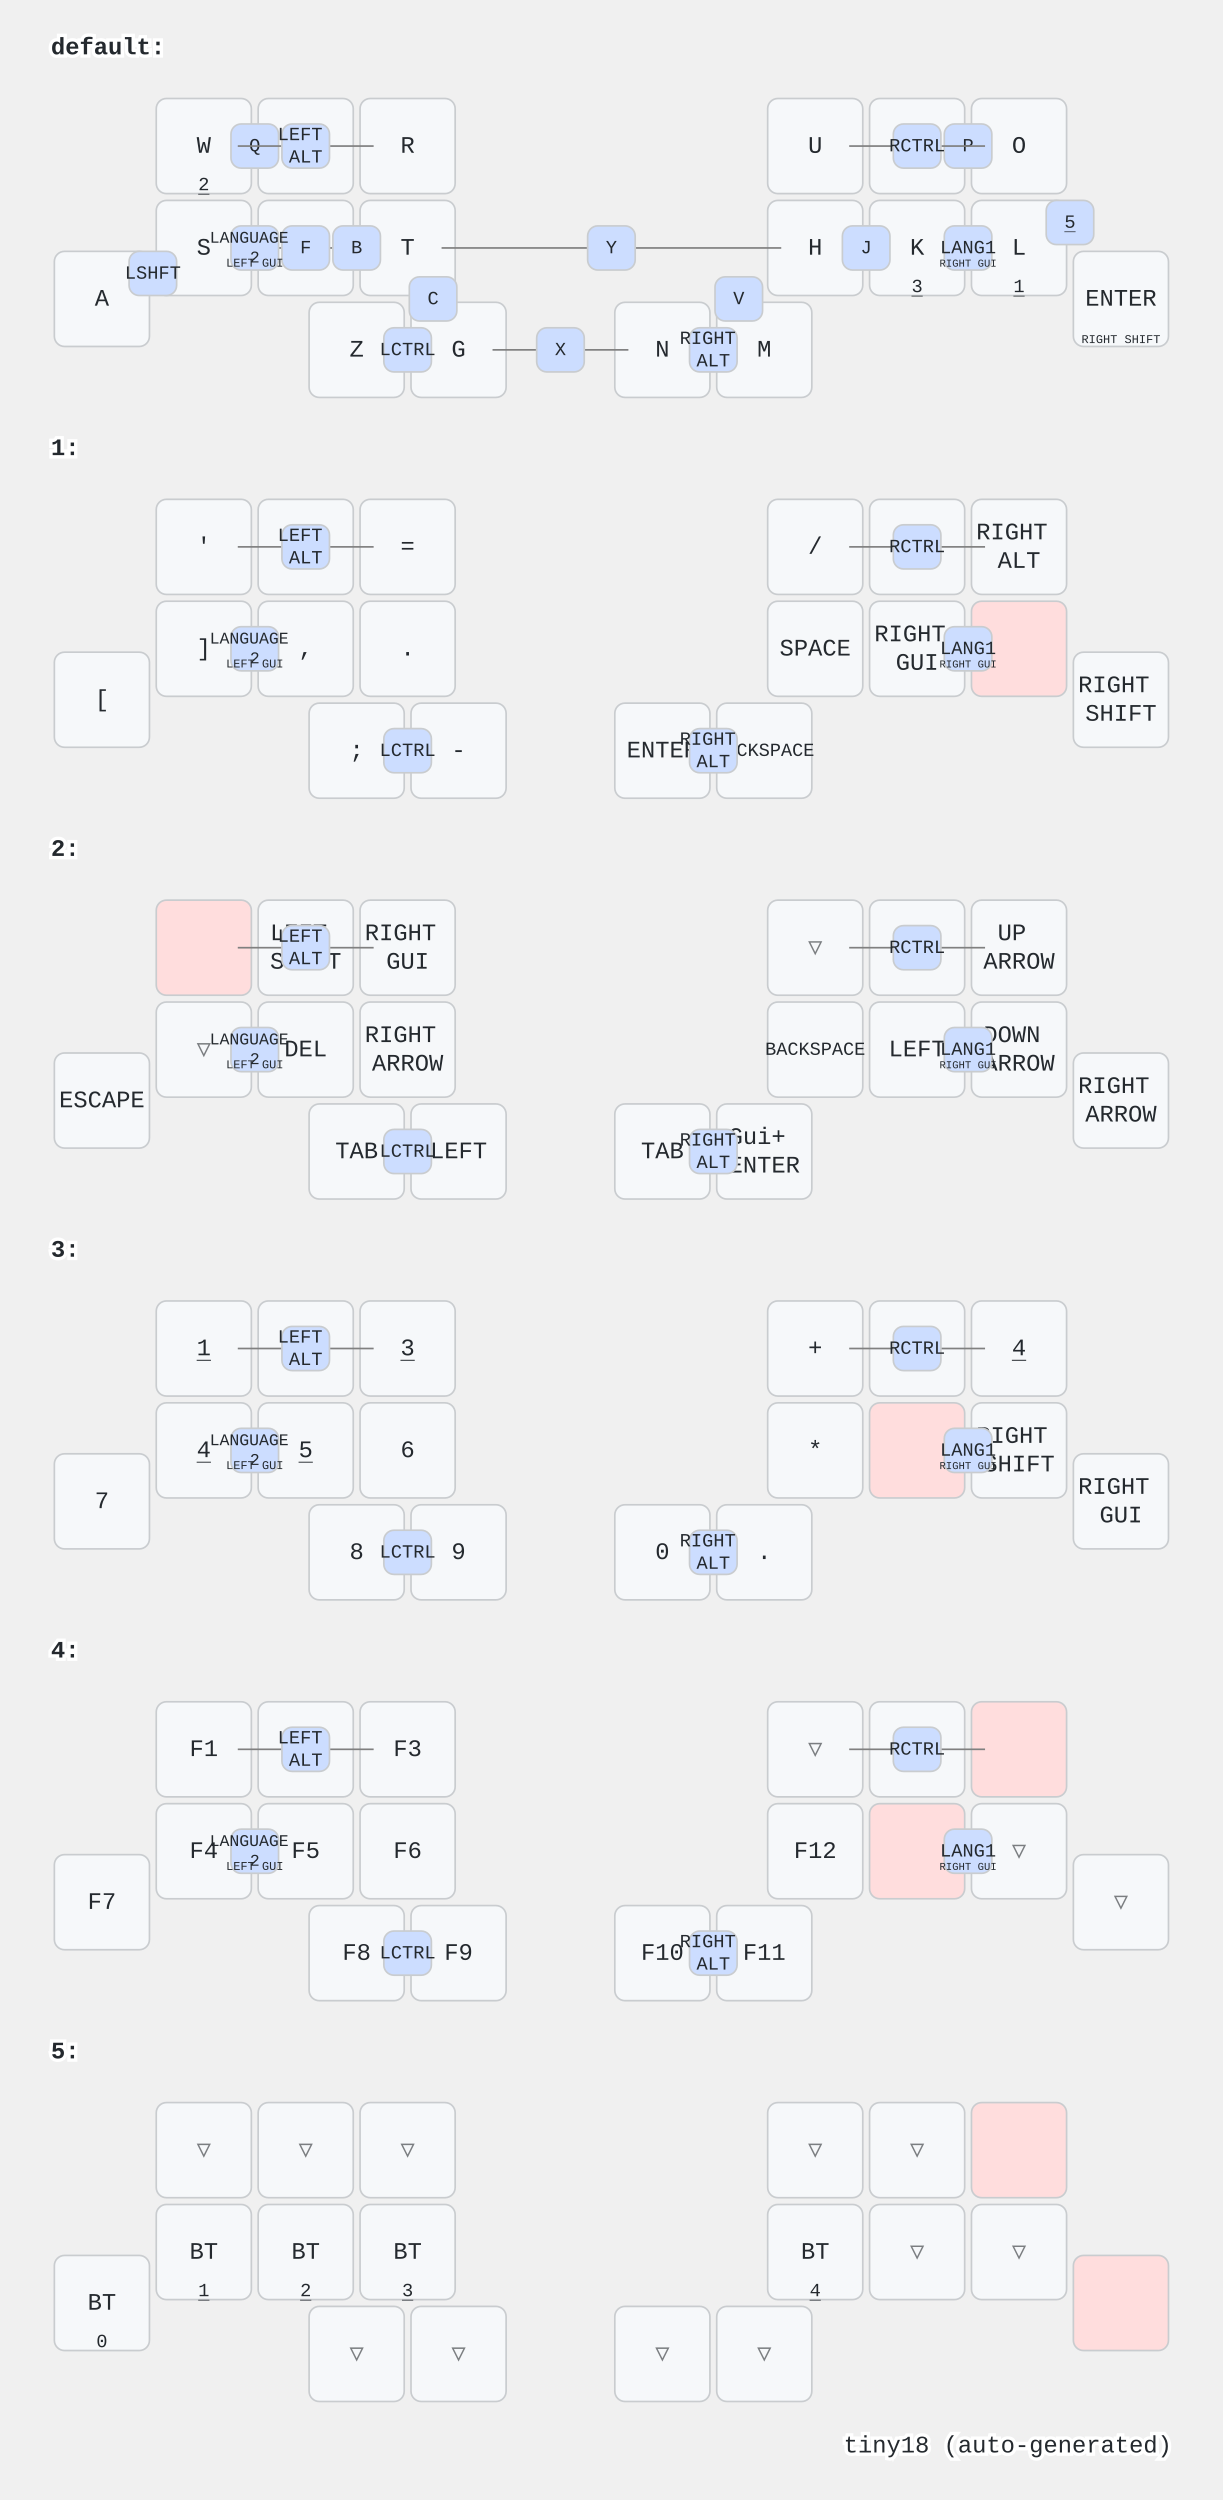
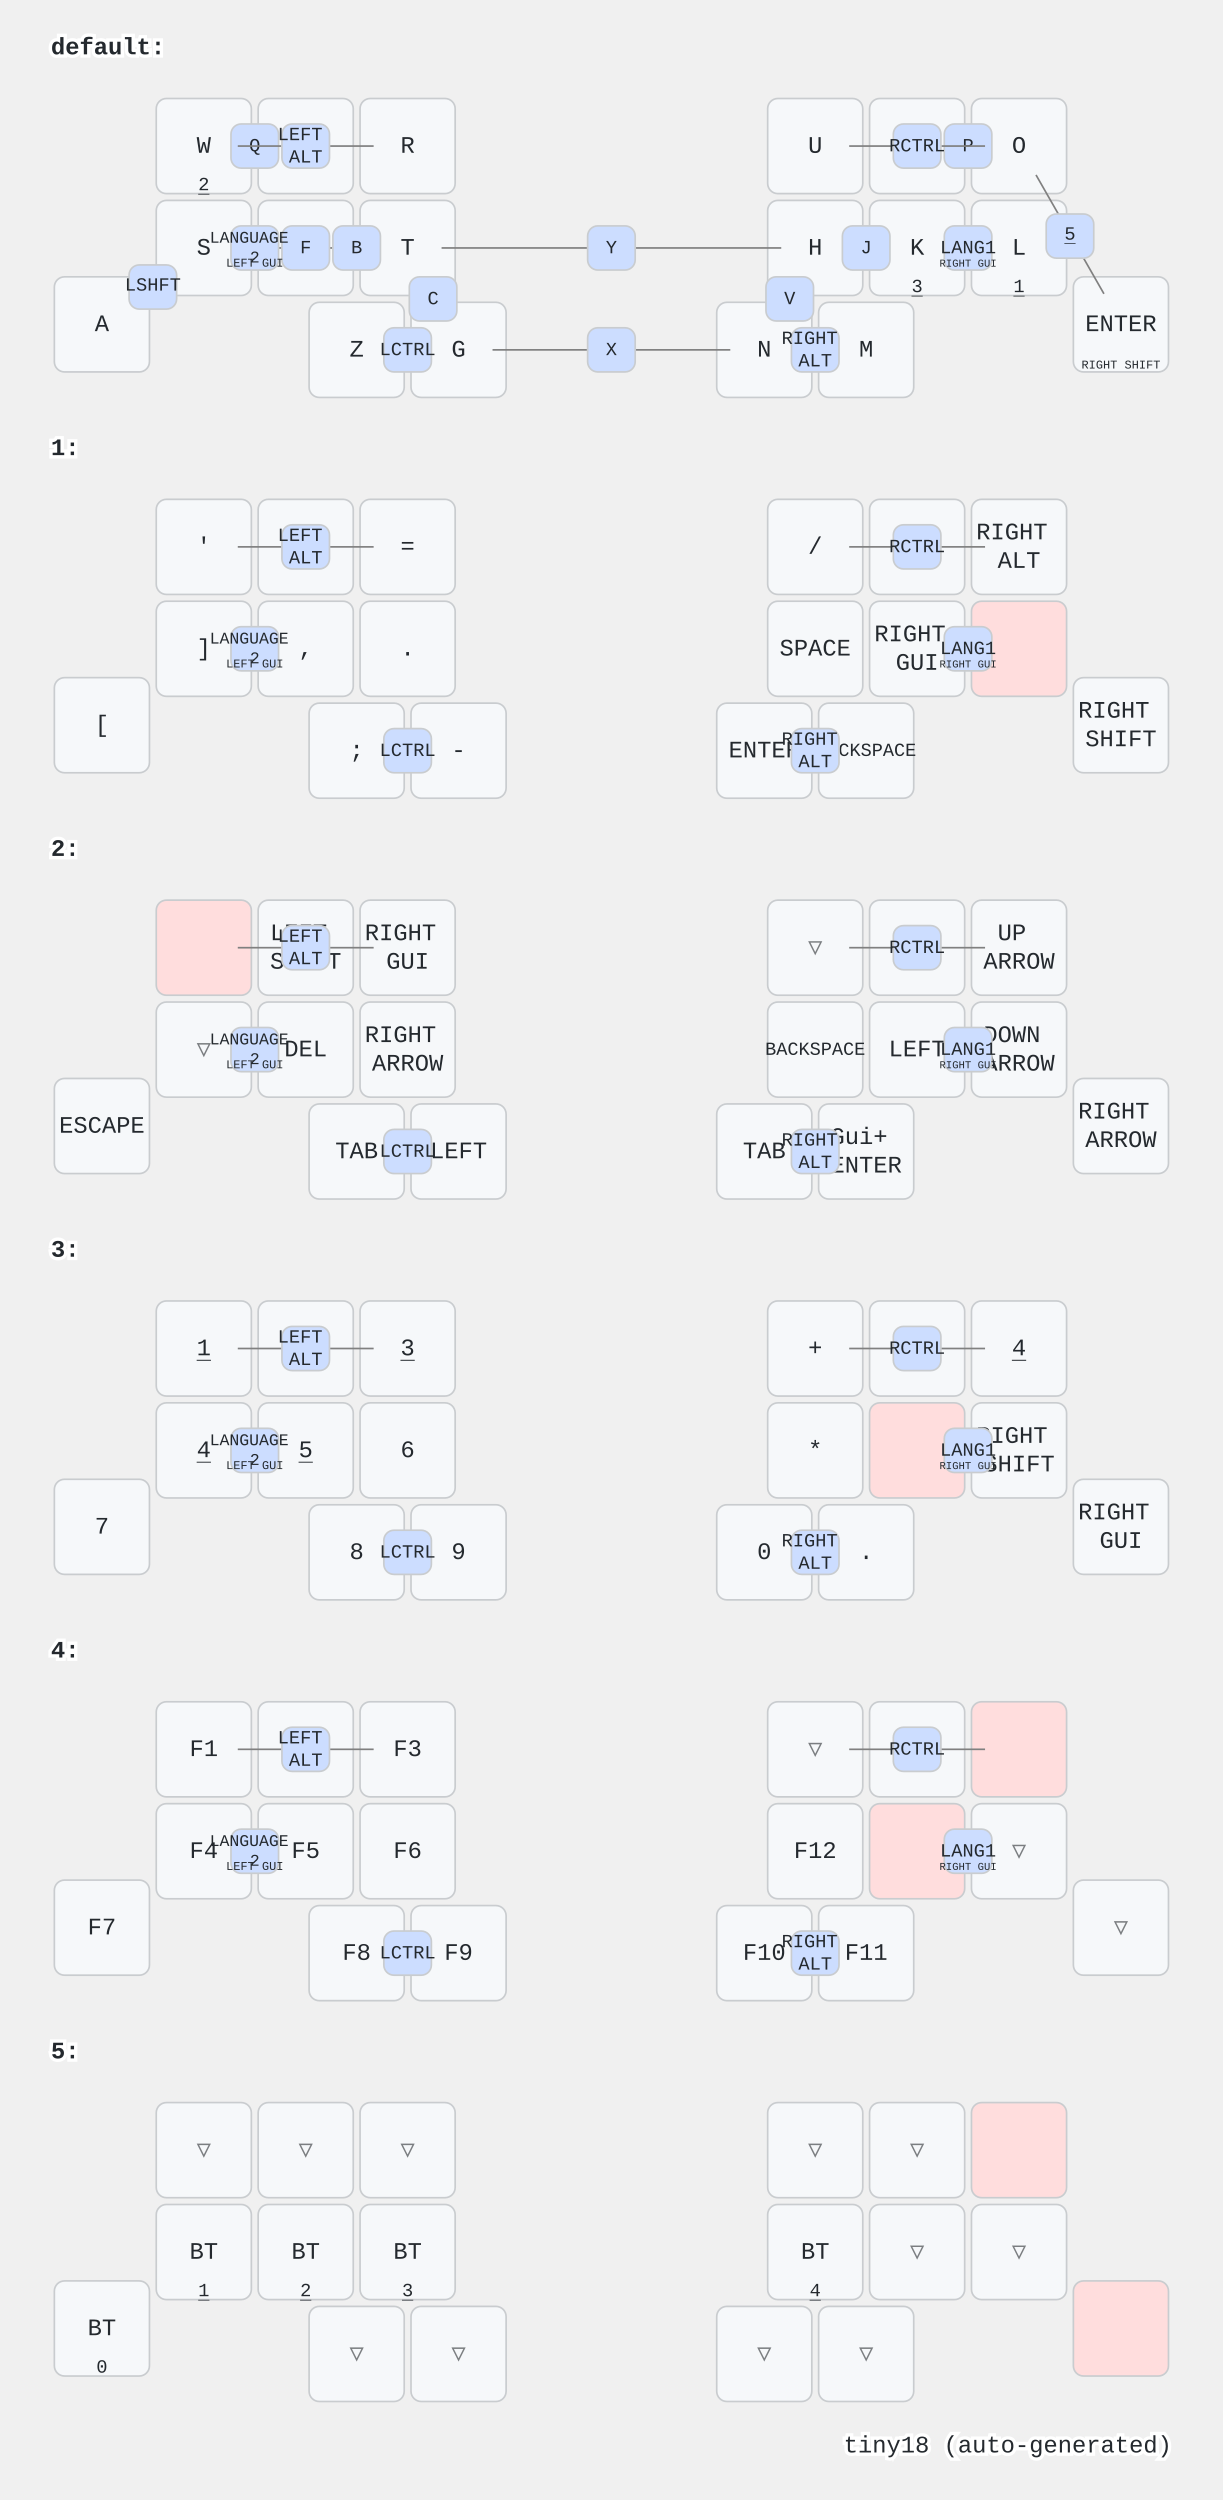
<svg xmlns="http://www.w3.org/2000/svg" width="720" height="1472" viewBox="0 0 720 1472" class="keymap">
  <style>/* inherit to force styles through use tags */
svg path {
    fill: inherit;
}

/* font and background color specifications */
svg.keymap {
    font-family: SFMono-Regular,Consolas,Liberation Mono,Menlo,monospace;
    font-size: 14px;
    font-kerning: normal;
    text-rendering: optimizeLegibility;
    fill: #24292e;
}

/* default key styling */
rect.key {
    fill: #f6f8fa;
}

rect.key, rect.combo {
    stroke: #c9cccf;
    stroke-width: 1;
}

/* default key side styling, only used is draw_key_sides is set */
rect.side {
    filter: brightness(90%);
}

/* color accent for combo boxes */
rect.combo, rect.combo-separate {
    fill: #cdf;
}

/* color accent for held keys */
rect.held, rect.combo.held {
    fill: #fdd;
}

/* color accent for ghost (optional) keys */
rect.ghost, rect.combo.ghost {
    stroke-dasharray: 4, 4;
    stroke-width: 2;
}

text {
    text-anchor: middle;
    dominant-baseline: middle;
}

/* styling for layer labels */
text.label {
    font-weight: bold;
    text-anchor: start;
    stroke: white;
    stroke-width: 4;
    paint-order: stroke;
}

/* styling for optional footer */
text.footer {
    text-anchor: end;
    dominant-baseline: auto;
    stroke: white;
    stroke-width: 4;
    paint-order: stroke;
}

/* styling for combo tap, and key non-tap label text */
text.combo, text.hold, text.shifted, text.left, text.right, text.tl, text.tr, text.bl, text.br {
    font-size: 11px;
}

text.hold, text.bl, text.br {
    text-anchor: middle;
    dominant-baseline: auto;
}

text.shifted, text.tl, text.tr {
    text-anchor: middle;
    dominant-baseline: hanging;
}

text.left, text.tl, text.bl {
    text-anchor: start;
}

text.right, text.tr, text.br {
    text-anchor: end;
}

text.layer-activator {
    text-decoration: underline;
}

/* styling for hold/shifted label text in combo box */
text.combo.hold, text.combo.shifted, text.combo.left, text.combo.right {
    font-size: 8px;
}

/* lighter symbol for transparent keys */
text.trans {
    fill: #7b7e81;
}

/* styling for combo dendrons */
path.combo {
    stroke-width: 1;
    stroke: gray;
    fill: none;
}

/* Start Tabler Icons Cleanup */
/* cannot use height/width with glyphs */
.icon-tabler &gt; path {
    fill: inherit;
    stroke: inherit;
    stroke-width: 2;
}
/* hide tabler's default box */
.icon-tabler &gt; path[stroke="none"][fill="none"] {
    visibility: hidden;
}
/* End Tabler Icons Cleanup */
</style>
  <g transform="translate(30, 0)" class="layer-default">
    <text x="0" y="28" class="label" id="default">default:</text>
    <g transform="translate(0, 56)">
      <g transform="translate(90, 30)" class="key keypos-0">
        <rect rx="6" ry="6" x="-28" y="-28" width="56" height="56" class="key" />
        <text x="0" y="0" class="key tap">W</text>
        <a href="#x_x">
          <text x="0" y="26" class="key hold layer-activator">2</text>
        </a>
      </g>
      <g transform="translate(150, 30)" class="key keypos-1">
        <rect rx="6" ry="6" x="-28" y="-28" width="56" height="56" class="key" />
        <text x="0" y="0" class="key tap">E</text>
      </g>
      <g transform="translate(210, 30)" class="key keypos-2">
        <rect rx="6" ry="6" x="-28" y="-28" width="56" height="56" class="key" />
        <text x="0" y="0" class="key tap">R</text>
      </g>
      <g transform="translate(450, 30)" class="key keypos-3">
        <rect rx="6" ry="6" x="-28" y="-28" width="56" height="56" class="key" />
        <text x="0" y="0" class="key tap">U</text>
      </g>
      <g transform="translate(510, 30)" class="key keypos-4">
        <rect rx="6" ry="6" x="-28" y="-28" width="56" height="56" class="key" />
        <text x="0" y="0" class="key tap">I</text>
      </g>
      <g transform="translate(570, 30)" class="key keypos-5">
        <rect rx="6" ry="6" x="-28" y="-28" width="56" height="56" class="key" />
        <text x="0" y="0" class="key tap">O</text>
      </g>
-       <g transform="translate(30, 120)" class="key keypos-6">
+       <g transform="translate(30, 135)" class="key keypos-6">
        <rect rx="6" ry="6" x="-28" y="-28" width="56" height="56" class="key" />
        <text x="0" y="0" class="key tap">A</text>
      </g>
      <g transform="translate(90, 90)" class="key keypos-7">
        <rect rx="6" ry="6" x="-28" y="-28" width="56" height="56" class="key" />
        <text x="0" y="0" class="key tap">S</text>
      </g>
      <g transform="translate(150, 90)" class="key keypos-8">
        <rect rx="6" ry="6" x="-28" y="-28" width="56" height="56" class="key" />
        <text x="0" y="0" class="key tap">D</text>
      </g>
      <g transform="translate(210, 90)" class="key keypos-9">
        <rect rx="6" ry="6" x="-28" y="-28" width="56" height="56" class="key" />
        <text x="0" y="0" class="key tap">T</text>
      </g>
      <g transform="translate(450, 90)" class="key keypos-10">
        <rect rx="6" ry="6" x="-28" y="-28" width="56" height="56" class="key" />
        <text x="0" y="0" class="key tap">H</text>
      </g>
      <g transform="translate(510, 90)" class="key keypos-11">
        <rect rx="6" ry="6" x="-28" y="-28" width="56" height="56" class="key" />
        <text x="0" y="0" class="key tap">K</text>
        <a href="#x_x">
          <text x="0" y="26" class="key hold layer-activator">3</text>
        </a>
      </g>
      <g transform="translate(570, 90)" class="key keypos-12">
        <rect rx="6" ry="6" x="-28" y="-28" width="56" height="56" class="key" />
        <text x="0" y="0" class="key tap">L</text>
        <a href="#x_x">
          <text x="0" y="26" class="key hold layer-activator">1</text>
        </a>
      </g>
-       <g transform="translate(630, 120)" class="key keypos-13">
+       <g transform="translate(630, 135)" class="key keypos-13">
        <rect rx="6" ry="6" x="-28" y="-28" width="56" height="56" class="key" />
        <text x="0" y="0" class="key tap">ENTER</text>
        <text x="0" y="26" class="key hold">
          <tspan style="font-size: 64%">RIGHT SHIFT</tspan>
        </text>
      </g>
      <g transform="translate(180, 150)" class="key keypos-14">
        <rect rx="6" ry="6" x="-28" y="-28" width="56" height="56" class="key" />
        <text x="0" y="0" class="key tap">Z</text>
      </g>
      <g transform="translate(240, 150)" class="key keypos-15">
        <rect rx="6" ry="6" x="-28" y="-28" width="56" height="56" class="key" />
        <text x="0" y="0" class="key tap">G</text>
      </g>
-       <g transform="translate(360, 150)" class="key keypos-16">
+       <g transform="translate(420, 150)" class="key keypos-16">
        <rect rx="6" ry="6" x="-28" y="-28" width="56" height="56" class="key" />
        <text x="0" y="0" class="key tap">N</text>
      </g>
-       <g transform="translate(420, 150)" class="key keypos-17">
+       <g transform="translate(480, 150)" class="key keypos-17">
        <rect rx="6" ry="6" x="-28" y="-28" width="56" height="56" class="key" />
        <text x="0" y="0" class="key tap">M</text>
      </g>
      <g class="combo combopos-0">
        <rect rx="6" ry="6" x="106" y="17" width="28" height="26" class="combo" />
        <text x="120" y="30" class="combo tap">Q</text>
      </g>
      <g class="combo combopos-1">
        <path d="M150,90 l40,0" class="combo" />
        <path d="M150,90 l-40,0" class="combo" />
        <rect rx="6" ry="6" x="136" y="77" width="28" height="26" class="combo" />
        <text x="150" y="90" class="combo tap">F</text>
      </g>
      <g class="combo combopos-2">
        <path d="M330,90 l100,0" class="combo" />
        <path d="M330,90 l-100,0" class="combo" />
        <rect rx="6" ry="6" x="316" y="77" width="28" height="26" class="combo" />
        <text x="330" y="90" class="combo tap">Y</text>
      </g>
      <g class="combo combopos-3">
        <rect rx="6" ry="6" x="526" y="17" width="28" height="26" class="combo" />
        <text x="540" y="30" class="combo tap">P</text>
      </g>
      <g class="combo combopos-4">
        <rect rx="6" ry="6" x="166" y="77" width="28" height="26" class="combo" />
        <text x="180" y="90" class="combo tap">B</text>
      </g>
      <g class="combo combopos-5">
        <rect rx="6" ry="6" x="466" y="77" width="28" height="26" class="combo" />
        <text x="480" y="90" class="combo tap">J</text>
      </g>
      <g class="combo combopos-6">
        <rect rx="6" ry="6" x="106" y="77" width="28" height="26" class="combo" />
        <text x="120" y="90" class="combo tap">
          <tspan x="120" dy="-0.6em" style="font-size: 88%">LANGUAGE</tspan>
          <tspan x="120" dy="1.2em" style="font-size: 88%">2</tspan>
        </text>
        <text x="120" y="101" class="combo hold">
          <tspan style="font-size: 88%">LEFT GUI</tspan>
        </text>
      </g>
      <g class="combo combopos-7">
        <rect rx="6" ry="6" x="526" y="77" width="28" height="26" class="combo" />
        <text x="540" y="90" class="combo tap">LANG1</text>
        <text x="540" y="101" class="combo hold">
          <tspan style="font-size: 78%">RIGHT GUI</tspan>
        </text>
      </g>
      <g class="combo combopos-8">
-         <rect rx="6" ry="6" x="46" y="92" width="28" height="26" class="combo" />
-         <text x="60" y="105" class="combo tap">LSHFT</text>
+         <rect rx="6" ry="6" x="46" y="100" width="28" height="26" class="combo" />
+         <text x="60" y="112" class="combo tap">LSHFT</text>
      </g>
      <g class="combo combopos-9">
        <rect rx="6" ry="6" x="196" y="137" width="28" height="26" class="combo" />
        <text x="210" y="150" class="combo tap">LCTRL</text>
      </g>
      <g class="combo combopos-10">
-         <rect rx="6" ry="6" x="376" y="137" width="28" height="26" class="combo" />
-         <text x="390" y="150" class="combo tap">
-           <tspan x="390" dy="-0.6em">RIGHT</tspan>
-           <tspan x="390" dy="1.2em">ALT</tspan>
+         <rect rx="6" ry="6" x="436" y="137" width="28" height="26" class="combo" />
+         <text x="450" y="150" class="combo tap">
+           <tspan x="450" dy="-0.6em">RIGHT</tspan>
+           <tspan x="450" dy="1.2em">ALT</tspan>
        </text>
      </g>
      <g class="combo combopos-11">
-         <rect rx="6" ry="6" x="586" y="62" width="28" height="26" class="combo" />
-         <a href="#x_x">
-           <text x="600" y="75" class="combo tap layer-activator">5</text>
+         <path d="M600,82 l-20,-35" class="combo" />
+         <path d="M600,82 l20,35" class="combo" />
+         <rect rx="6" ry="6" x="586" y="70" width="28" height="26" class="combo" />
+         <a href="#x_x">
+           <text x="600" y="82" class="combo tap layer-activator">5</text>
        </a>
      </g>
      <g class="combo combopos-12">
        <path d="M150,30 l40,0" class="combo" />
        <path d="M150,30 l-40,0" class="combo" />
        <rect rx="6" ry="6" x="136" y="17" width="28" height="26" class="combo" />
        <text x="150" y="30" class="combo tap">
          <tspan x="150" dy="-0.6em">LEFT</tspan>
          <tspan x="150" dy="1.2em">ALT</tspan>
        </text>
      </g>
      <g class="combo combopos-13">
        <path d="M510,30 l-40,0" class="combo" />
        <path d="M510,30 l40,0" class="combo" />
        <rect rx="6" ry="6" x="496" y="17" width="28" height="26" class="combo" />
        <text x="510" y="30" class="combo tap">RCTRL</text>
      </g>
      <g class="combo combopos-14">
-         <path d="M300,150 l-40,0" class="combo" />
-         <path d="M300,150 l40,0" class="combo" />
-         <rect rx="6" ry="6" x="286" y="137" width="28" height="26" class="combo" />
-         <text x="300" y="150" class="combo tap">X</text>
+         <path d="M330,150 l-70,0" class="combo" />
+         <path d="M330,150 l70,0" class="combo" />
+         <rect rx="6" ry="6" x="316" y="137" width="28" height="26" class="combo" />
+         <text x="330" y="150" class="combo tap">X</text>
      </g>
      <g class="combo combopos-15">
        <rect rx="6" ry="6" x="211" y="107" width="28" height="26" class="combo" />
        <text x="225" y="120" class="combo tap">C</text>
      </g>
      <g class="combo combopos-16">
-         <rect rx="6" ry="6" x="391" y="107" width="28" height="26" class="combo" />
-         <text x="405" y="120" class="combo tap">V</text>
+         <rect rx="6" ry="6" x="421" y="107" width="28" height="26" class="combo" />
+         <text x="435" y="120" class="combo tap">V</text>
      </g>
    </g>
  </g>
  <g transform="translate(30, 236)" class="layer-1">
    <text x="0" y="28" class="label" id="x_x">1:</text>
    <g transform="translate(0, 56)">
      <g transform="translate(90, 30)" class="key keypos-0">
        <rect rx="6" ry="6" x="-28" y="-28" width="56" height="56" class="key" />
        <text x="0" y="0" class="key tap">'</text>
      </g>
      <g transform="translate(150, 30)" class="key keypos-1">
        <rect rx="6" ry="6" x="-28" y="-28" width="56" height="56" class="key" />
        <text x="0" y="0" class="key tap">\</text>
      </g>
      <g transform="translate(210, 30)" class="key keypos-2">
        <rect rx="6" ry="6" x="-28" y="-28" width="56" height="56" class="key" />
        <text x="0" y="0" class="key tap">=</text>
      </g>
      <g transform="translate(450, 30)" class="key keypos-3">
        <rect rx="6" ry="6" x="-28" y="-28" width="56" height="56" class="key" />
        <text x="0" y="0" class="key tap">/</text>
      </g>
      <g transform="translate(510, 30)" class="key keypos-4">
        <rect rx="6" ry="6" x="-28" y="-28" width="56" height="56" class="key" />
        <text x="0" y="0" class="key tap">`</text>
      </g>
      <g transform="translate(570, 30)" class="key keypos-5">
        <rect rx="6" ry="6" x="-28" y="-28" width="56" height="56" class="key" />
        <text x="0" y="0" class="key tap">
          <tspan x="0" dy="-0.6em">RIGHT</tspan>
          <tspan x="0" dy="1.2em">ALT</tspan>
        </text>
      </g>
-       <g transform="translate(30, 120)" class="key keypos-6">
+       <g transform="translate(30, 135)" class="key keypos-6">
        <rect rx="6" ry="6" x="-28" y="-28" width="56" height="56" class="key" />
        <text x="0" y="0" class="key tap">[</text>
      </g>
      <g transform="translate(90, 90)" class="key keypos-7">
        <rect rx="6" ry="6" x="-28" y="-28" width="56" height="56" class="key" />
        <text x="0" y="0" class="key tap">]</text>
      </g>
      <g transform="translate(150, 90)" class="key keypos-8">
        <rect rx="6" ry="6" x="-28" y="-28" width="56" height="56" class="key" />
        <text x="0" y="0" class="key tap">,</text>
      </g>
      <g transform="translate(210, 90)" class="key keypos-9">
        <rect rx="6" ry="6" x="-28" y="-28" width="56" height="56" class="key" />
        <text x="0" y="0" class="key tap">.</text>
      </g>
      <g transform="translate(450, 90)" class="key keypos-10">
        <rect rx="6" ry="6" x="-28" y="-28" width="56" height="56" class="key" />
        <text x="0" y="0" class="key tap">SPACE</text>
      </g>
      <g transform="translate(510, 90)" class="key keypos-11">
        <rect rx="6" ry="6" x="-28" y="-28" width="56" height="56" class="key" />
        <text x="0" y="0" class="key tap">
          <tspan x="0" dy="-0.6em">RIGHT</tspan>
          <tspan x="0" dy="1.2em">GUI</tspan>
        </text>
      </g>
      <g transform="translate(570, 90)" class="key held keypos-12">
        <rect rx="6" ry="6" x="-28" y="-28" width="56" height="56" class="key held" />
      </g>
-       <g transform="translate(630, 120)" class="key keypos-13">
+       <g transform="translate(630, 135)" class="key keypos-13">
        <rect rx="6" ry="6" x="-28" y="-28" width="56" height="56" class="key" />
        <text x="0" y="0" class="key tap">
          <tspan x="0" dy="-0.6em">RIGHT</tspan>
          <tspan x="0" dy="1.2em">SHIFT</tspan>
        </text>
      </g>
      <g transform="translate(180, 150)" class="key keypos-14">
        <rect rx="6" ry="6" x="-28" y="-28" width="56" height="56" class="key" />
        <text x="0" y="0" class="key tap">;</text>
      </g>
      <g transform="translate(240, 150)" class="key keypos-15">
        <rect rx="6" ry="6" x="-28" y="-28" width="56" height="56" class="key" />
        <text x="0" y="0" class="key tap">-</text>
      </g>
-       <g transform="translate(360, 150)" class="key keypos-16">
+       <g transform="translate(420, 150)" class="key keypos-16">
        <rect rx="6" ry="6" x="-28" y="-28" width="56" height="56" class="key" />
        <text x="0" y="0" class="key tap">ENTER</text>
      </g>
-       <g transform="translate(420, 150)" class="key keypos-17">
+       <g transform="translate(480, 150)" class="key keypos-17">
        <rect rx="6" ry="6" x="-28" y="-28" width="56" height="56" class="key" />
        <text x="0" y="0" class="key tap">
          <tspan style="font-size: 78%">BACKSPACE</tspan>
        </text>
      </g>
      <g class="combo combopos-0">
        <rect rx="6" ry="6" x="106" y="77" width="28" height="26" class="combo" />
        <text x="120" y="90" class="combo tap">
          <tspan x="120" dy="-0.6em" style="font-size: 88%">LANGUAGE</tspan>
          <tspan x="120" dy="1.2em" style="font-size: 88%">2</tspan>
        </text>
        <text x="120" y="101" class="combo hold">
          <tspan style="font-size: 88%">LEFT GUI</tspan>
        </text>
      </g>
      <g class="combo combopos-1">
        <rect rx="6" ry="6" x="526" y="77" width="28" height="26" class="combo" />
        <text x="540" y="90" class="combo tap">LANG1</text>
        <text x="540" y="101" class="combo hold">
          <tspan style="font-size: 78%">RIGHT GUI</tspan>
        </text>
      </g>
      <g class="combo combopos-2">
        <rect rx="6" ry="6" x="196" y="137" width="28" height="26" class="combo" />
        <text x="210" y="150" class="combo tap">LCTRL</text>
      </g>
      <g class="combo combopos-3">
-         <rect rx="6" ry="6" x="376" y="137" width="28" height="26" class="combo" />
-         <text x="390" y="150" class="combo tap">
-           <tspan x="390" dy="-0.6em">RIGHT</tspan>
-           <tspan x="390" dy="1.2em">ALT</tspan>
+         <rect rx="6" ry="6" x="436" y="137" width="28" height="26" class="combo" />
+         <text x="450" y="150" class="combo tap">
+           <tspan x="450" dy="-0.6em">RIGHT</tspan>
+           <tspan x="450" dy="1.2em">ALT</tspan>
        </text>
      </g>
      <g class="combo combopos-4">
        <path d="M150,30 l40,0" class="combo" />
        <path d="M150,30 l-40,0" class="combo" />
        <rect rx="6" ry="6" x="136" y="17" width="28" height="26" class="combo" />
        <text x="150" y="30" class="combo tap">
          <tspan x="150" dy="-0.6em">LEFT</tspan>
          <tspan x="150" dy="1.2em">ALT</tspan>
        </text>
      </g>
      <g class="combo combopos-5">
        <path d="M510,30 l-40,0" class="combo" />
        <path d="M510,30 l40,0" class="combo" />
        <rect rx="6" ry="6" x="496" y="17" width="28" height="26" class="combo" />
        <text x="510" y="30" class="combo tap">RCTRL</text>
      </g>
    </g>
  </g>
  <g transform="translate(30, 472)" class="layer-2">
    <text x="0" y="28" class="label" id="x_x">2:</text>
    <g transform="translate(0, 56)">
      <g transform="translate(90, 30)" class="key held keypos-0">
        <rect rx="6" ry="6" x="-28" y="-28" width="56" height="56" class="key held" />
      </g>
      <g transform="translate(150, 30)" class="key keypos-1">
        <rect rx="6" ry="6" x="-28" y="-28" width="56" height="56" class="key" />
        <text x="0" y="0" class="key tap">
          <tspan x="0" dy="-0.6em">LEFT</tspan>
          <tspan x="0" dy="1.2em">SHIFT</tspan>
        </text>
      </g>
      <g transform="translate(210, 30)" class="key keypos-2">
        <rect rx="6" ry="6" x="-28" y="-28" width="56" height="56" class="key" />
        <text x="0" y="0" class="key tap">
          <tspan x="0" dy="-0.6em">RIGHT</tspan>
          <tspan x="0" dy="1.2em">GUI</tspan>
        </text>
      </g>
      <g transform="translate(450, 30)" class="key trans keypos-3">
        <rect rx="6" ry="6" x="-28" y="-28" width="56" height="56" class="key trans" />
        <text x="0" y="0" class="key trans tap">▽</text>
      </g>
      <g transform="translate(510, 30)" class="key keypos-4">
        <rect rx="6" ry="6" x="-28" y="-28" width="56" height="56" class="key" />
        <text x="0" y="0" class="key tap">|</text>
      </g>
      <g transform="translate(570, 30)" class="key keypos-5">
        <rect rx="6" ry="6" x="-28" y="-28" width="56" height="56" class="key" />
        <text x="0" y="0" class="key tap">
          <tspan x="0" dy="-0.6em">UP</tspan>
          <tspan x="0" dy="1.2em">ARROW</tspan>
        </text>
      </g>
-       <g transform="translate(30, 120)" class="key keypos-6">
+       <g transform="translate(30, 135)" class="key keypos-6">
        <rect rx="6" ry="6" x="-28" y="-28" width="56" height="56" class="key" />
        <text x="0" y="0" class="key tap">ESCAPE</text>
      </g>
      <g transform="translate(90, 90)" class="key trans keypos-7">
        <rect rx="6" ry="6" x="-28" y="-28" width="56" height="56" class="key trans" />
        <text x="0" y="0" class="key trans tap">▽</text>
      </g>
      <g transform="translate(150, 90)" class="key keypos-8">
        <rect rx="6" ry="6" x="-28" y="-28" width="56" height="56" class="key" />
        <text x="0" y="0" class="key tap">DEL</text>
      </g>
      <g transform="translate(210, 90)" class="key keypos-9">
        <rect rx="6" ry="6" x="-28" y="-28" width="56" height="56" class="key" />
        <text x="0" y="0" class="key tap">
          <tspan x="0" dy="-0.6em">RIGHT</tspan>
          <tspan x="0" dy="1.2em">ARROW</tspan>
        </text>
      </g>
      <g transform="translate(450, 90)" class="key keypos-10">
        <rect rx="6" ry="6" x="-28" y="-28" width="56" height="56" class="key" />
        <text x="0" y="0" class="key tap">
          <tspan style="font-size: 78%">BACKSPACE</tspan>
        </text>
      </g>
      <g transform="translate(510, 90)" class="key keypos-11">
        <rect rx="6" ry="6" x="-28" y="-28" width="56" height="56" class="key" />
        <text x="0" y="0" class="key tap">LEFT</text>
      </g>
      <g transform="translate(570, 90)" class="key keypos-12">
        <rect rx="6" ry="6" x="-28" y="-28" width="56" height="56" class="key" />
        <text x="0" y="0" class="key tap">
          <tspan x="0" dy="-0.6em">DOWN</tspan>
          <tspan x="0" dy="1.2em">ARROW</tspan>
        </text>
      </g>
-       <g transform="translate(630, 120)" class="key keypos-13">
+       <g transform="translate(630, 135)" class="key keypos-13">
        <rect rx="6" ry="6" x="-28" y="-28" width="56" height="56" class="key" />
        <text x="0" y="0" class="key tap">
          <tspan x="0" dy="-0.6em">RIGHT</tspan>
          <tspan x="0" dy="1.2em">ARROW</tspan>
        </text>
      </g>
      <g transform="translate(180, 150)" class="key keypos-14">
        <rect rx="6" ry="6" x="-28" y="-28" width="56" height="56" class="key" />
        <text x="0" y="0" class="key tap">TAB</text>
      </g>
      <g transform="translate(240, 150)" class="key keypos-15">
        <rect rx="6" ry="6" x="-28" y="-28" width="56" height="56" class="key" />
        <text x="0" y="0" class="key tap">LEFT</text>
      </g>
-       <g transform="translate(360, 150)" class="key keypos-16">
+       <g transform="translate(420, 150)" class="key keypos-16">
        <rect rx="6" ry="6" x="-28" y="-28" width="56" height="56" class="key" />
        <text x="0" y="0" class="key tap">TAB</text>
      </g>
-       <g transform="translate(420, 150)" class="key keypos-17">
+       <g transform="translate(480, 150)" class="key keypos-17">
        <rect rx="6" ry="6" x="-28" y="-28" width="56" height="56" class="key" />
        <text x="0" y="0" class="key tap">
          <tspan x="0" dy="-0.6em">Gui+</tspan>
          <tspan x="0" dy="1.2em">ENTER</tspan>
        </text>
      </g>
      <g class="combo combopos-0">
        <rect rx="6" ry="6" x="106" y="77" width="28" height="26" class="combo" />
        <text x="120" y="90" class="combo tap">
          <tspan x="120" dy="-0.6em" style="font-size: 88%">LANGUAGE</tspan>
          <tspan x="120" dy="1.2em" style="font-size: 88%">2</tspan>
        </text>
        <text x="120" y="101" class="combo hold">
          <tspan style="font-size: 88%">LEFT GUI</tspan>
        </text>
      </g>
      <g class="combo combopos-1">
        <rect rx="6" ry="6" x="526" y="77" width="28" height="26" class="combo" />
        <text x="540" y="90" class="combo tap">LANG1</text>
        <text x="540" y="101" class="combo hold">
          <tspan style="font-size: 78%">RIGHT GUI</tspan>
        </text>
      </g>
      <g class="combo combopos-2">
        <rect rx="6" ry="6" x="196" y="137" width="28" height="26" class="combo" />
        <text x="210" y="150" class="combo tap">LCTRL</text>
      </g>
      <g class="combo combopos-3">
-         <rect rx="6" ry="6" x="376" y="137" width="28" height="26" class="combo" />
-         <text x="390" y="150" class="combo tap">
-           <tspan x="390" dy="-0.6em">RIGHT</tspan>
-           <tspan x="390" dy="1.2em">ALT</tspan>
+         <rect rx="6" ry="6" x="436" y="137" width="28" height="26" class="combo" />
+         <text x="450" y="150" class="combo tap">
+           <tspan x="450" dy="-0.6em">RIGHT</tspan>
+           <tspan x="450" dy="1.2em">ALT</tspan>
        </text>
      </g>
      <g class="combo combopos-4">
        <path d="M150,30 l40,0" class="combo" />
        <path d="M150,30 l-40,0" class="combo" />
        <rect rx="6" ry="6" x="136" y="17" width="28" height="26" class="combo" />
        <text x="150" y="30" class="combo tap">
          <tspan x="150" dy="-0.6em">LEFT</tspan>
          <tspan x="150" dy="1.2em">ALT</tspan>
        </text>
      </g>
      <g class="combo combopos-5">
        <path d="M510,30 l-40,0" class="combo" />
        <path d="M510,30 l40,0" class="combo" />
        <rect rx="6" ry="6" x="496" y="17" width="28" height="26" class="combo" />
        <text x="510" y="30" class="combo tap">RCTRL</text>
      </g>
    </g>
  </g>
  <g transform="translate(30, 708)" class="layer-3">
    <text x="0" y="28" class="label" id="x_x">3:</text>
    <g transform="translate(0, 56)">
      <g transform="translate(90, 30)" class="key keypos-0">
        <rect rx="6" ry="6" x="-28" y="-28" width="56" height="56" class="key" />
        <a href="#x_x">
          <text x="0" y="0" class="key tap layer-activator">1</text>
        </a>
      </g>
      <g transform="translate(150, 30)" class="key keypos-1">
        <rect rx="6" ry="6" x="-28" y="-28" width="56" height="56" class="key" />
        <a href="#x_x">
          <text x="0" y="0" class="key tap layer-activator">2</text>
        </a>
      </g>
      <g transform="translate(210, 30)" class="key keypos-2">
        <rect rx="6" ry="6" x="-28" y="-28" width="56" height="56" class="key" />
        <a href="#x_x">
          <text x="0" y="0" class="key tap layer-activator">3</text>
        </a>
      </g>
      <g transform="translate(450, 30)" class="key keypos-3">
        <rect rx="6" ry="6" x="-28" y="-28" width="56" height="56" class="key" />
        <text x="0" y="0" class="key tap">+</text>
      </g>
      <g transform="translate(510, 30)" class="key trans keypos-4">
        <rect rx="6" ry="6" x="-28" y="-28" width="56" height="56" class="key trans" />
        <text x="0" y="0" class="key trans tap">▽</text>
      </g>
      <g transform="translate(570, 30)" class="key keypos-5">
        <rect rx="6" ry="6" x="-28" y="-28" width="56" height="56" class="key" />
        <a href="#x_x">
          <text x="0" y="0" class="key tap layer-activator">4</text>
        </a>
      </g>
-       <g transform="translate(30, 120)" class="key keypos-6">
+       <g transform="translate(30, 135)" class="key keypos-6">
        <rect rx="6" ry="6" x="-28" y="-28" width="56" height="56" class="key" />
        <text x="0" y="0" class="key tap">7</text>
      </g>
      <g transform="translate(90, 90)" class="key keypos-7">
        <rect rx="6" ry="6" x="-28" y="-28" width="56" height="56" class="key" />
        <a href="#x_x">
          <text x="0" y="0" class="key tap layer-activator">4</text>
        </a>
      </g>
      <g transform="translate(150, 90)" class="key keypos-8">
        <rect rx="6" ry="6" x="-28" y="-28" width="56" height="56" class="key" />
        <a href="#x_x">
          <text x="0" y="0" class="key tap layer-activator">5</text>
        </a>
      </g>
      <g transform="translate(210, 90)" class="key keypos-9">
        <rect rx="6" ry="6" x="-28" y="-28" width="56" height="56" class="key" />
        <text x="0" y="0" class="key tap">6</text>
      </g>
      <g transform="translate(450, 90)" class="key keypos-10">
        <rect rx="6" ry="6" x="-28" y="-28" width="56" height="56" class="key" />
        <text x="0" y="0" class="key tap">*</text>
      </g>
      <g transform="translate(510, 90)" class="key held keypos-11">
        <rect rx="6" ry="6" x="-28" y="-28" width="56" height="56" class="key held" />
      </g>
      <g transform="translate(570, 90)" class="key keypos-12">
        <rect rx="6" ry="6" x="-28" y="-28" width="56" height="56" class="key" />
        <text x="0" y="0" class="key tap">
          <tspan x="0" dy="-0.6em">RIGHT</tspan>
          <tspan x="0" dy="1.2em">SHIFT</tspan>
        </text>
      </g>
-       <g transform="translate(630, 120)" class="key keypos-13">
+       <g transform="translate(630, 135)" class="key keypos-13">
        <rect rx="6" ry="6" x="-28" y="-28" width="56" height="56" class="key" />
        <text x="0" y="0" class="key tap">
          <tspan x="0" dy="-0.6em">RIGHT</tspan>
          <tspan x="0" dy="1.2em">GUI</tspan>
        </text>
      </g>
      <g transform="translate(180, 150)" class="key keypos-14">
        <rect rx="6" ry="6" x="-28" y="-28" width="56" height="56" class="key" />
        <text x="0" y="0" class="key tap">8</text>
      </g>
      <g transform="translate(240, 150)" class="key keypos-15">
        <rect rx="6" ry="6" x="-28" y="-28" width="56" height="56" class="key" />
        <text x="0" y="0" class="key tap">9</text>
      </g>
-       <g transform="translate(360, 150)" class="key keypos-16">
+       <g transform="translate(420, 150)" class="key keypos-16">
        <rect rx="6" ry="6" x="-28" y="-28" width="56" height="56" class="key" />
        <text x="0" y="0" class="key tap">0</text>
      </g>
-       <g transform="translate(420, 150)" class="key keypos-17">
+       <g transform="translate(480, 150)" class="key keypos-17">
        <rect rx="6" ry="6" x="-28" y="-28" width="56" height="56" class="key" />
        <text x="0" y="0" class="key tap">.</text>
      </g>
      <g class="combo combopos-0">
        <rect rx="6" ry="6" x="106" y="77" width="28" height="26" class="combo" />
        <text x="120" y="90" class="combo tap">
          <tspan x="120" dy="-0.6em" style="font-size: 88%">LANGUAGE</tspan>
          <tspan x="120" dy="1.2em" style="font-size: 88%">2</tspan>
        </text>
        <text x="120" y="101" class="combo hold">
          <tspan style="font-size: 88%">LEFT GUI</tspan>
        </text>
      </g>
      <g class="combo combopos-1">
        <rect rx="6" ry="6" x="526" y="77" width="28" height="26" class="combo" />
        <text x="540" y="90" class="combo tap">LANG1</text>
        <text x="540" y="101" class="combo hold">
          <tspan style="font-size: 78%">RIGHT GUI</tspan>
        </text>
      </g>
      <g class="combo combopos-2">
        <rect rx="6" ry="6" x="196" y="137" width="28" height="26" class="combo" />
        <text x="210" y="150" class="combo tap">LCTRL</text>
      </g>
      <g class="combo combopos-3">
-         <rect rx="6" ry="6" x="376" y="137" width="28" height="26" class="combo" />
-         <text x="390" y="150" class="combo tap">
-           <tspan x="390" dy="-0.6em">RIGHT</tspan>
-           <tspan x="390" dy="1.2em">ALT</tspan>
+         <rect rx="6" ry="6" x="436" y="137" width="28" height="26" class="combo" />
+         <text x="450" y="150" class="combo tap">
+           <tspan x="450" dy="-0.6em">RIGHT</tspan>
+           <tspan x="450" dy="1.2em">ALT</tspan>
        </text>
      </g>
      <g class="combo combopos-4">
        <path d="M150,30 l40,0" class="combo" />
        <path d="M150,30 l-40,0" class="combo" />
        <rect rx="6" ry="6" x="136" y="17" width="28" height="26" class="combo" />
        <text x="150" y="30" class="combo tap">
          <tspan x="150" dy="-0.6em">LEFT</tspan>
          <tspan x="150" dy="1.2em">ALT</tspan>
        </text>
      </g>
      <g class="combo combopos-5">
        <path d="M510,30 l-40,0" class="combo" />
        <path d="M510,30 l40,0" class="combo" />
        <rect rx="6" ry="6" x="496" y="17" width="28" height="26" class="combo" />
        <text x="510" y="30" class="combo tap">RCTRL</text>
      </g>
    </g>
  </g>
  <g transform="translate(30, 944)" class="layer-4">
    <text x="0" y="28" class="label" id="x_x">4:</text>
    <g transform="translate(0, 56)">
      <g transform="translate(90, 30)" class="key keypos-0">
        <rect rx="6" ry="6" x="-28" y="-28" width="56" height="56" class="key" />
        <text x="0" y="0" class="key tap">F1</text>
      </g>
      <g transform="translate(150, 30)" class="key keypos-1">
        <rect rx="6" ry="6" x="-28" y="-28" width="56" height="56" class="key" />
        <text x="0" y="0" class="key tap">F2</text>
      </g>
      <g transform="translate(210, 30)" class="key keypos-2">
        <rect rx="6" ry="6" x="-28" y="-28" width="56" height="56" class="key" />
        <text x="0" y="0" class="key tap">F3</text>
      </g>
      <g transform="translate(450, 30)" class="key trans keypos-3">
        <rect rx="6" ry="6" x="-28" y="-28" width="56" height="56" class="key trans" />
        <text x="0" y="0" class="key trans tap">▽</text>
      </g>
      <g transform="translate(510, 30)" class="key trans keypos-4">
        <rect rx="6" ry="6" x="-28" y="-28" width="56" height="56" class="key trans" />
        <text x="0" y="0" class="key trans tap">▽</text>
      </g>
      <g transform="translate(570, 30)" class="key held keypos-5">
        <rect rx="6" ry="6" x="-28" y="-28" width="56" height="56" class="key held" />
      </g>
-       <g transform="translate(30, 120)" class="key keypos-6">
+       <g transform="translate(30, 135)" class="key keypos-6">
        <rect rx="6" ry="6" x="-28" y="-28" width="56" height="56" class="key" />
        <text x="0" y="0" class="key tap">F7</text>
      </g>
      <g transform="translate(90, 90)" class="key keypos-7">
        <rect rx="6" ry="6" x="-28" y="-28" width="56" height="56" class="key" />
        <text x="0" y="0" class="key tap">F4</text>
      </g>
      <g transform="translate(150, 90)" class="key keypos-8">
        <rect rx="6" ry="6" x="-28" y="-28" width="56" height="56" class="key" />
        <text x="0" y="0" class="key tap">F5</text>
      </g>
      <g transform="translate(210, 90)" class="key keypos-9">
        <rect rx="6" ry="6" x="-28" y="-28" width="56" height="56" class="key" />
        <text x="0" y="0" class="key tap">F6</text>
      </g>
      <g transform="translate(450, 90)" class="key keypos-10">
        <rect rx="6" ry="6" x="-28" y="-28" width="56" height="56" class="key" />
        <text x="0" y="0" class="key tap">F12</text>
      </g>
      <g transform="translate(510, 90)" class="key held keypos-11">
        <rect rx="6" ry="6" x="-28" y="-28" width="56" height="56" class="key held" />
      </g>
      <g transform="translate(570, 90)" class="key trans keypos-12">
        <rect rx="6" ry="6" x="-28" y="-28" width="56" height="56" class="key trans" />
        <text x="0" y="0" class="key trans tap">▽</text>
      </g>
-       <g transform="translate(630, 120)" class="key trans keypos-13">
+       <g transform="translate(630, 135)" class="key trans keypos-13">
        <rect rx="6" ry="6" x="-28" y="-28" width="56" height="56" class="key trans" />
        <text x="0" y="0" class="key trans tap">▽</text>
      </g>
      <g transform="translate(180, 150)" class="key keypos-14">
        <rect rx="6" ry="6" x="-28" y="-28" width="56" height="56" class="key" />
        <text x="0" y="0" class="key tap">F8</text>
      </g>
      <g transform="translate(240, 150)" class="key keypos-15">
        <rect rx="6" ry="6" x="-28" y="-28" width="56" height="56" class="key" />
        <text x="0" y="0" class="key tap">F9</text>
      </g>
-       <g transform="translate(360, 150)" class="key keypos-16">
+       <g transform="translate(420, 150)" class="key keypos-16">
        <rect rx="6" ry="6" x="-28" y="-28" width="56" height="56" class="key" />
        <text x="0" y="0" class="key tap">F10</text>
      </g>
-       <g transform="translate(420, 150)" class="key keypos-17">
+       <g transform="translate(480, 150)" class="key keypos-17">
        <rect rx="6" ry="6" x="-28" y="-28" width="56" height="56" class="key" />
        <text x="0" y="0" class="key tap">F11</text>
      </g>
      <g class="combo combopos-0">
        <rect rx="6" ry="6" x="106" y="77" width="28" height="26" class="combo" />
        <text x="120" y="90" class="combo tap">
          <tspan x="120" dy="-0.6em" style="font-size: 88%">LANGUAGE</tspan>
          <tspan x="120" dy="1.2em" style="font-size: 88%">2</tspan>
        </text>
        <text x="120" y="101" class="combo hold">
          <tspan style="font-size: 88%">LEFT GUI</tspan>
        </text>
      </g>
      <g class="combo combopos-1">
        <rect rx="6" ry="6" x="526" y="77" width="28" height="26" class="combo" />
        <text x="540" y="90" class="combo tap">LANG1</text>
        <text x="540" y="101" class="combo hold">
          <tspan style="font-size: 78%">RIGHT GUI</tspan>
        </text>
      </g>
      <g class="combo combopos-2">
        <rect rx="6" ry="6" x="196" y="137" width="28" height="26" class="combo" />
        <text x="210" y="150" class="combo tap">LCTRL</text>
      </g>
      <g class="combo combopos-3">
-         <rect rx="6" ry="6" x="376" y="137" width="28" height="26" class="combo" />
-         <text x="390" y="150" class="combo tap">
-           <tspan x="390" dy="-0.6em">RIGHT</tspan>
-           <tspan x="390" dy="1.2em">ALT</tspan>
+         <rect rx="6" ry="6" x="436" y="137" width="28" height="26" class="combo" />
+         <text x="450" y="150" class="combo tap">
+           <tspan x="450" dy="-0.6em">RIGHT</tspan>
+           <tspan x="450" dy="1.2em">ALT</tspan>
        </text>
      </g>
      <g class="combo combopos-4">
        <path d="M150,30 l40,0" class="combo" />
        <path d="M150,30 l-40,0" class="combo" />
        <rect rx="6" ry="6" x="136" y="17" width="28" height="26" class="combo" />
        <text x="150" y="30" class="combo tap">
          <tspan x="150" dy="-0.6em">LEFT</tspan>
          <tspan x="150" dy="1.2em">ALT</tspan>
        </text>
      </g>
      <g class="combo combopos-5">
        <path d="M510,30 l-40,0" class="combo" />
        <path d="M510,30 l40,0" class="combo" />
        <rect rx="6" ry="6" x="496" y="17" width="28" height="26" class="combo" />
        <text x="510" y="30" class="combo tap">RCTRL</text>
      </g>
    </g>
  </g>
  <g transform="translate(30, 1180)" class="layer-5">
    <text x="0" y="28" class="label" id="x_x">5:</text>
    <g transform="translate(0, 56)">
      <g transform="translate(90, 30)" class="key trans keypos-0">
        <rect rx="6" ry="6" x="-28" y="-28" width="56" height="56" class="key trans" />
        <text x="0" y="0" class="key trans tap">▽</text>
      </g>
      <g transform="translate(150, 30)" class="key trans keypos-1">
        <rect rx="6" ry="6" x="-28" y="-28" width="56" height="56" class="key trans" />
        <text x="0" y="0" class="key trans tap">▽</text>
      </g>
      <g transform="translate(210, 30)" class="key trans keypos-2">
        <rect rx="6" ry="6" x="-28" y="-28" width="56" height="56" class="key trans" />
        <text x="0" y="0" class="key trans tap">▽</text>
      </g>
      <g transform="translate(450, 30)" class="key trans keypos-3">
        <rect rx="6" ry="6" x="-28" y="-28" width="56" height="56" class="key trans" />
        <text x="0" y="0" class="key trans tap">▽</text>
      </g>
      <g transform="translate(510, 30)" class="key trans keypos-4">
        <rect rx="6" ry="6" x="-28" y="-28" width="56" height="56" class="key trans" />
        <text x="0" y="0" class="key trans tap">▽</text>
      </g>
      <g transform="translate(570, 30)" class="key held keypos-5">
        <rect rx="6" ry="6" x="-28" y="-28" width="56" height="56" class="key held" />
      </g>
-       <g transform="translate(30, 120)" class="key keypos-6">
+       <g transform="translate(30, 135)" class="key keypos-6">
        <rect rx="6" ry="6" x="-28" y="-28" width="56" height="56" class="key" />
        <text x="0" y="0" class="key tap">BT</text>
        <text x="0" y="26" class="key hold">0</text>
      </g>
      <g transform="translate(90, 90)" class="key keypos-7">
        <rect rx="6" ry="6" x="-28" y="-28" width="56" height="56" class="key" />
        <text x="0" y="0" class="key tap">BT</text>
        <a href="#x_x">
          <text x="0" y="26" class="key hold layer-activator">1</text>
        </a>
      </g>
      <g transform="translate(150, 90)" class="key keypos-8">
        <rect rx="6" ry="6" x="-28" y="-28" width="56" height="56" class="key" />
        <text x="0" y="0" class="key tap">BT</text>
        <a href="#x_x">
          <text x="0" y="26" class="key hold layer-activator">2</text>
        </a>
      </g>
      <g transform="translate(210, 90)" class="key keypos-9">
        <rect rx="6" ry="6" x="-28" y="-28" width="56" height="56" class="key" />
        <text x="0" y="0" class="key tap">BT</text>
        <a href="#x_x">
          <text x="0" y="26" class="key hold layer-activator">3</text>
        </a>
      </g>
      <g transform="translate(450, 90)" class="key keypos-10">
        <rect rx="6" ry="6" x="-28" y="-28" width="56" height="56" class="key" />
        <text x="0" y="0" class="key tap">BT</text>
        <a href="#x_x">
          <text x="0" y="26" class="key hold layer-activator">4</text>
        </a>
      </g>
      <g transform="translate(510, 90)" class="key trans keypos-11">
        <rect rx="6" ry="6" x="-28" y="-28" width="56" height="56" class="key trans" />
        <text x="0" y="0" class="key trans tap">▽</text>
      </g>
      <g transform="translate(570, 90)" class="key trans keypos-12">
        <rect rx="6" ry="6" x="-28" y="-28" width="56" height="56" class="key trans" />
        <text x="0" y="0" class="key trans tap">▽</text>
      </g>
-       <g transform="translate(630, 120)" class="key held keypos-13">
+       <g transform="translate(630, 135)" class="key held keypos-13">
        <rect rx="6" ry="6" x="-28" y="-28" width="56" height="56" class="key held" />
      </g>
      <g transform="translate(180, 150)" class="key trans keypos-14">
        <rect rx="6" ry="6" x="-28" y="-28" width="56" height="56" class="key trans" />
        <text x="0" y="0" class="key trans tap">▽</text>
      </g>
      <g transform="translate(240, 150)" class="key trans keypos-15">
        <rect rx="6" ry="6" x="-28" y="-28" width="56" height="56" class="key trans" />
        <text x="0" y="0" class="key trans tap">▽</text>
      </g>
-       <g transform="translate(360, 150)" class="key trans keypos-16">
-         <rect rx="6" ry="6" x="-28" y="-28" width="56" height="56" class="key trans" />
-         <text x="0" y="0" class="key trans tap">▽</text>
-       </g>
-       <g transform="translate(420, 150)" class="key trans keypos-17">
+       <g transform="translate(420, 150)" class="key trans keypos-16">
+         <rect rx="6" ry="6" x="-28" y="-28" width="56" height="56" class="key trans" />
+         <text x="0" y="0" class="key trans tap">▽</text>
+       </g>
+       <g transform="translate(480, 150)" class="key trans keypos-17">
        <rect rx="6" ry="6" x="-28" y="-28" width="56" height="56" class="key trans" />
        <text x="0" y="0" class="key trans tap">▽</text>
      </g>
    </g>
  </g>
  <text x="690.0" y="1444.0" class="footer">tiny18 (auto-generated)</text>
</svg>
